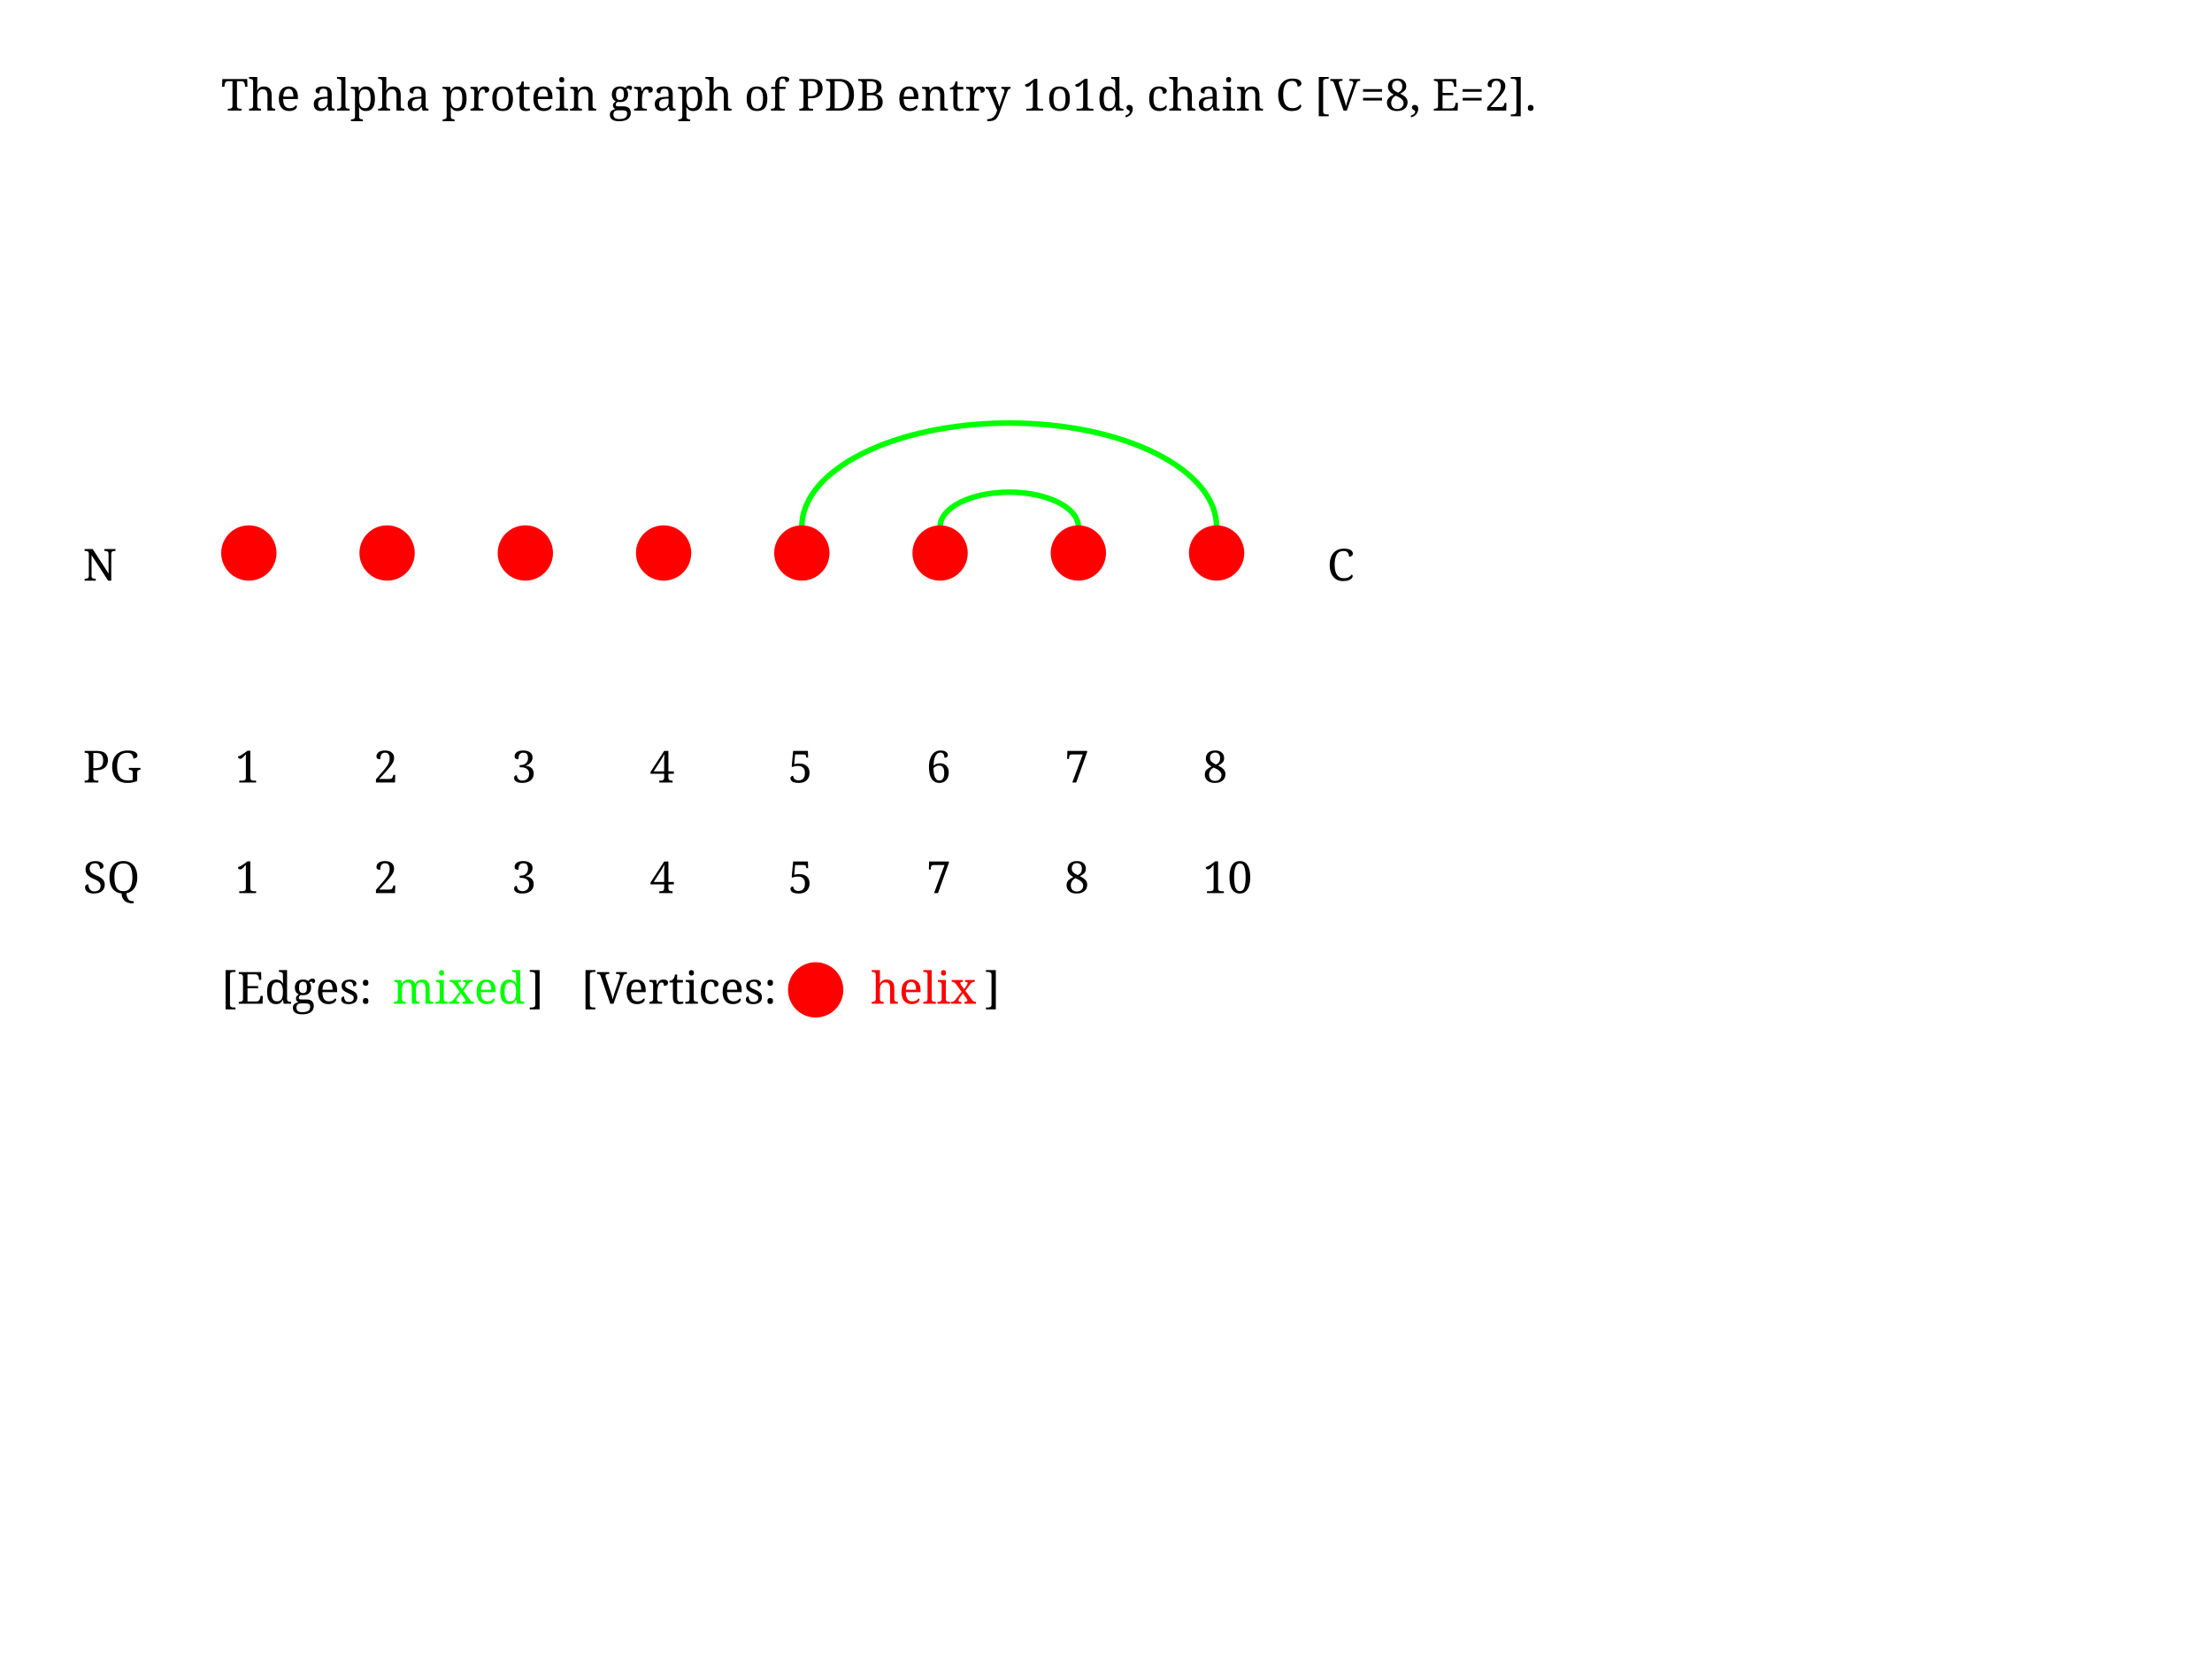
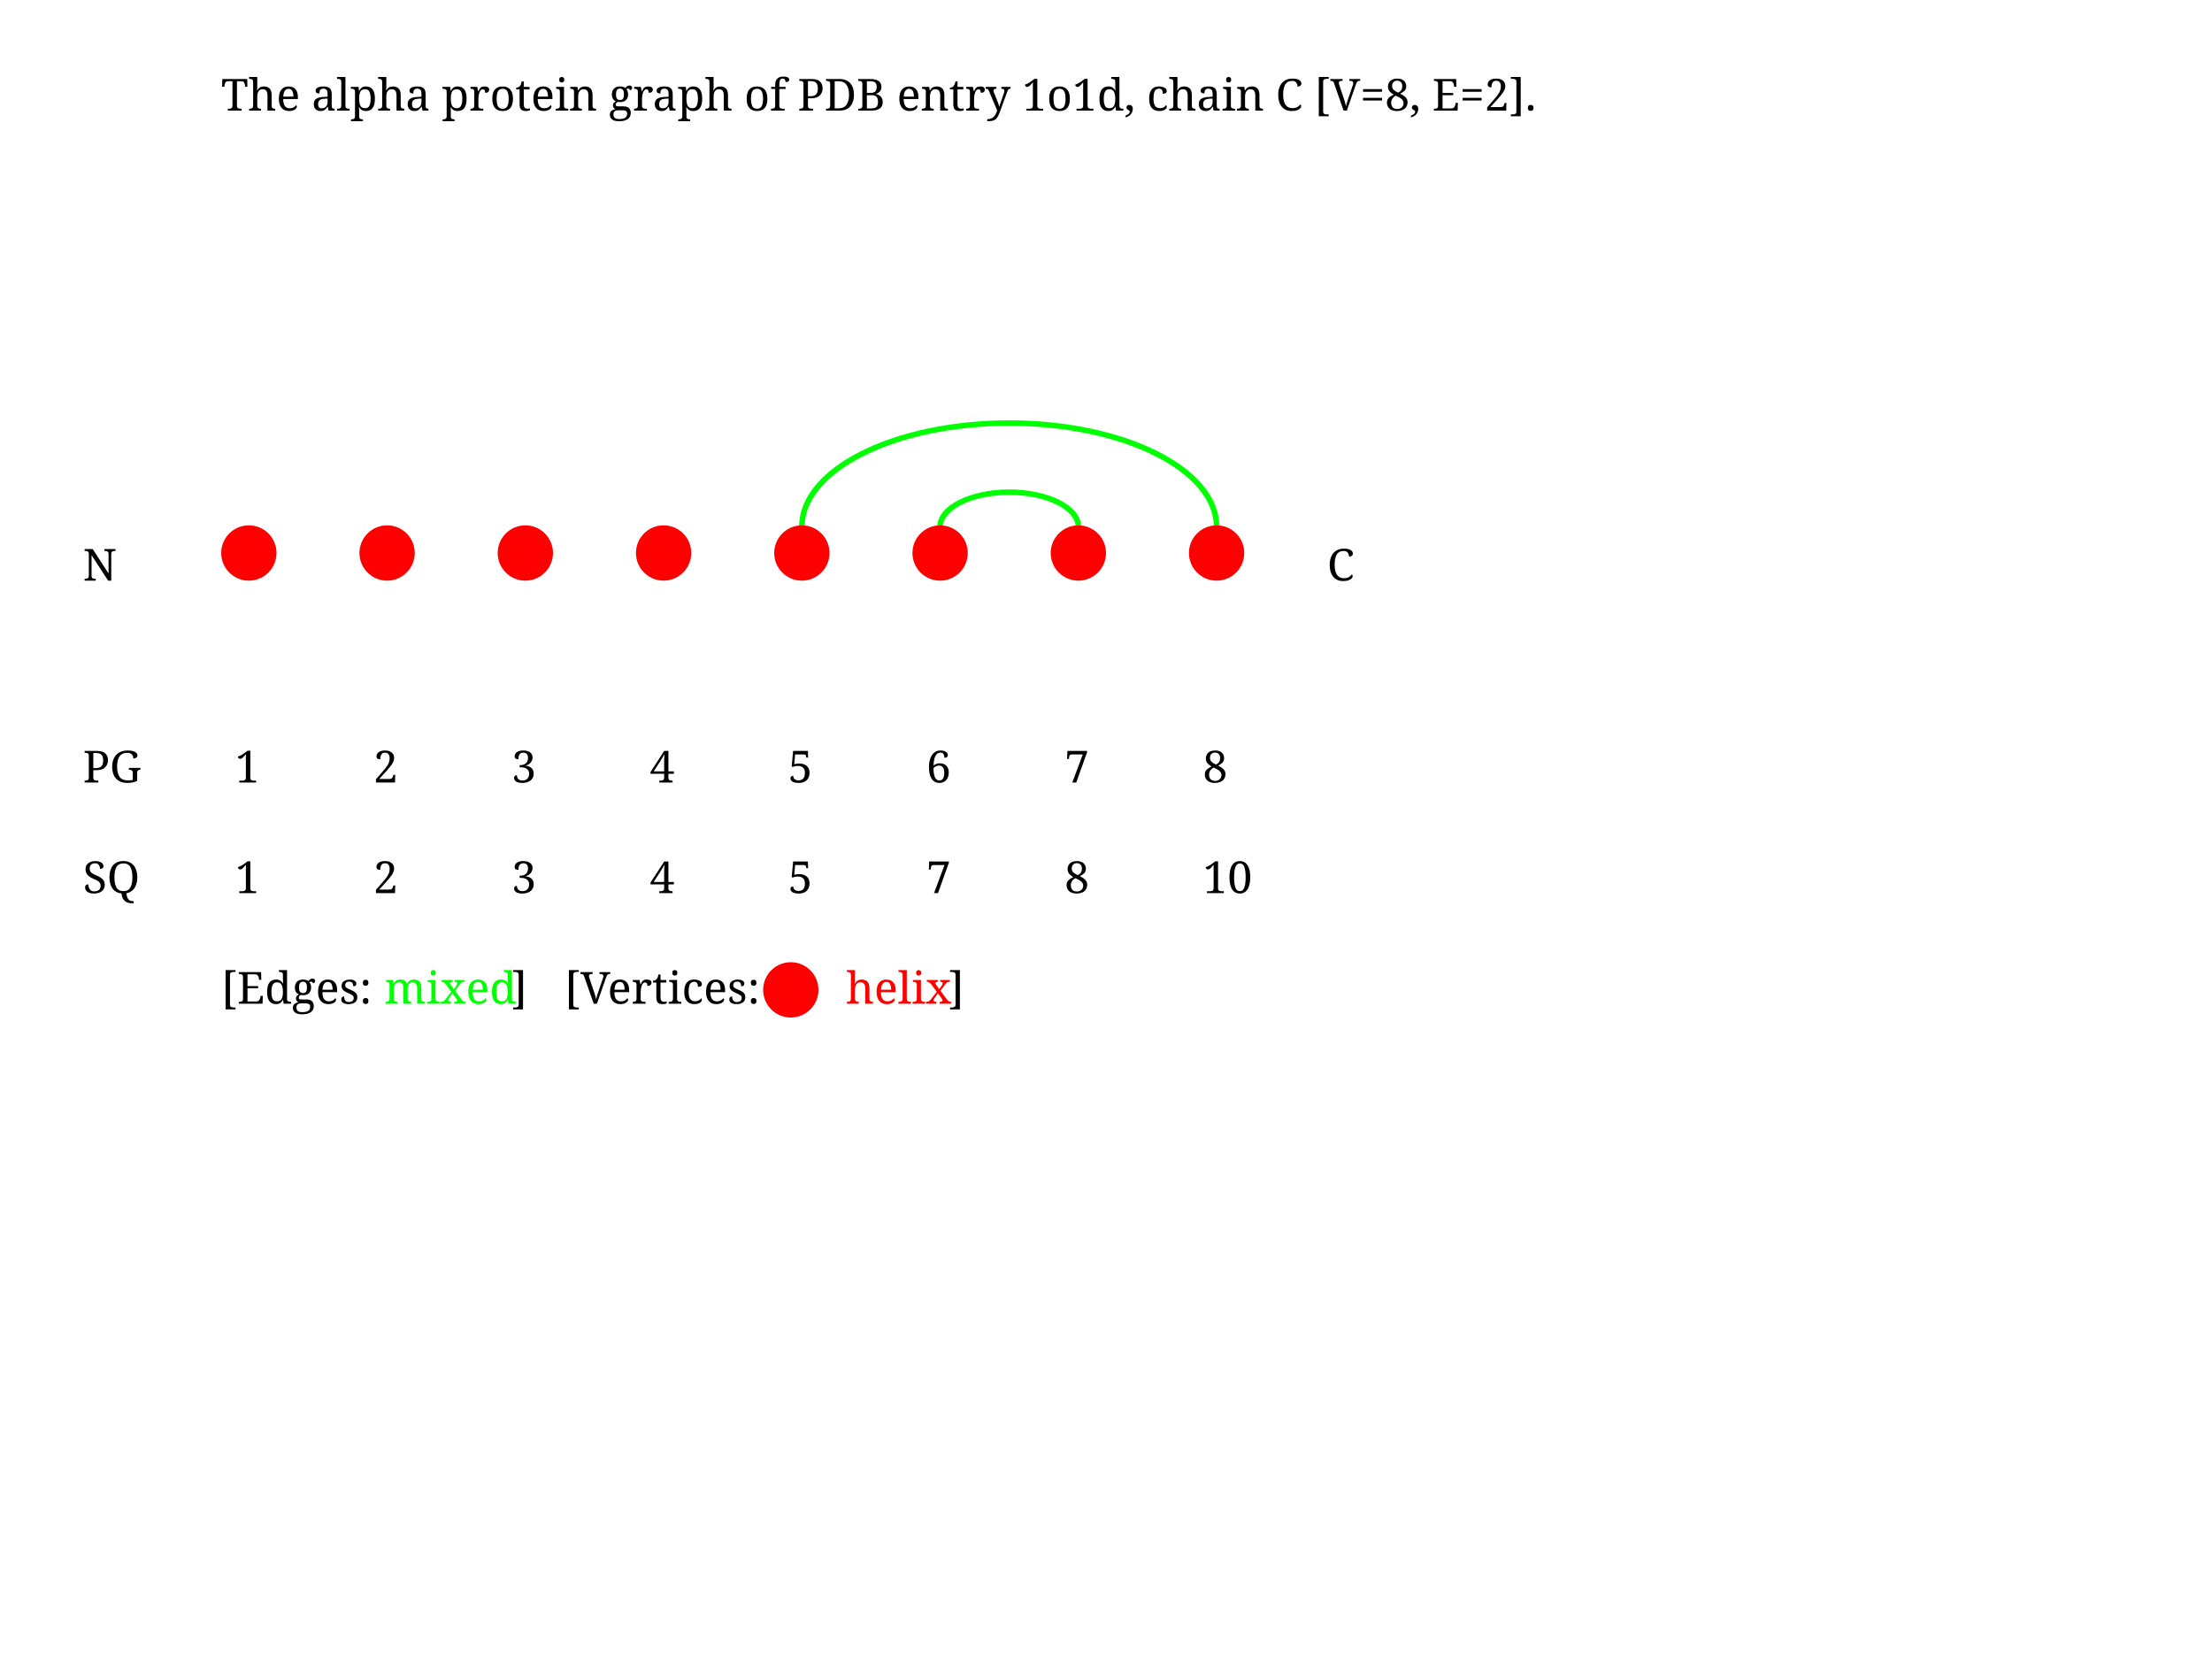
<svg xmlns="http://www.w3.org/2000/svg" fill-opacity="1" color-rendering="auto" color-interpolation="auto" stroke="black" text-rendering="auto" stroke-linecap="square" stroke-miterlimit="10" stroke-opacity="1" shape-rendering="auto" fill="black" stroke-dasharray="none" font-weight="normal" stroke-width="1" font-family="'Dialog'" font-style="normal" stroke-linejoin="miter" font-size="12px" stroke-dashoffset="0" image-rendering="auto">
  <defs id="genericDefs" />
  <g>
    <g fill="white" text-rendering="optimizeLegibility" stroke="white">
      <rect x="0" width="800" height="600" y="0" stroke="none" />
    </g>
    <g font-family="'Serif'" font-size="16px" text-rendering="optimizeLegibility">
      <text x="80" xml:space="preserve" y="40" stroke="none">The alpha protein graph of PDB entry 1o1d, chain C [V=8, E=2].</text>
-       <path fill="lime" stroke-width="2" d="M441 190.5 C441 185.087 438.817 179.924 434.869 175.257 C430.986 170.667 425.387 166.543 418.48 163.089 C404.769 156.234 385.865 152 365 152 C344.135 152 325.231 156.234 311.52 163.089 C304.613 166.543 299.014 170.667 295.131 175.257 C291.183 179.924 289 185.087 289 190.5 L289 191.5 L291 191.5 L291 190.5 C291 185.558 293.014 180.856 296.657 176.549 C300.365 172.167 305.749 168.21 312.414 164.878 C325.848 158.161 344.444 154 365 154 C385.556 154 404.152 158.161 417.586 164.878 C424.251 168.21 429.635 172.167 433.343 176.549 C436.986 180.856 439 185.558 439 190.5 L439 191.5 L441 191.5 L441 190.5 Z" stroke="none" />
-       <path fill="lime" stroke-width="2" d="M391 190.5 C391 188.538 390.216 186.664 388.799 184.988 C387.446 183.389 385.508 181.958 383.125 180.767 C378.462 178.435 372.058 177 365 177 C357.942 177 351.538 178.435 346.875 180.767 C344.492 181.958 342.554 183.389 341.201 184.988 C339.784 186.664 339 188.538 339 190.5 L339 191.5 L341 191.5 L341 190.5 C341 189.01 341.615 187.596 342.728 186.281 C343.905 184.889 345.629 183.626 347.769 182.556 C352.155 180.363 358.251 179 365 179 C371.749 179 377.845 180.363 382.231 182.556 C384.371 183.626 386.095 184.889 387.272 186.281 C388.385 187.596 389 189.01 389 190.5 L389 191.5 L391 191.5 L391 190.5 Z" stroke="none" />
+       <path fill="lime" stroke-width="2" d="M439 190.5 L439 190.5 C439 170.841 406.562 154 365 154 L365 153 L365 154 C323.438 154 291 170.841 291 190.5 L291 191.5 L289 191.5 L289 190.5 C289 168.738 323.719 152 365 152 L365 152 C406.281 152 441 168.738 441 190.5 L441 191.5 L439 191.5 Z" stroke="none" />
+       <path fill="lime" stroke-width="2" d="M389 190.5 L389 190.5 C389 184.648 378.948 179 365 179 L365 178 L365 179 C351.052 179 341 184.648 341 190.5 L341 191.5 L339 191.5 L339 190.5 C339 182.545 351.334 177 365 177 L365 177 C378.666 177 391 182.545 391 190.5 L391 191.5 L389 191.5 Z" stroke="none" />
      <circle fill="red" stroke-width="2" r="10" cx="90" cy="200" stroke="none" />
      <circle fill="red" stroke-width="2" r="10" cx="140" cy="200" stroke="none" />
      <circle fill="red" stroke-width="2" r="10" cx="190" cy="200" stroke="none" />
      <circle fill="red" stroke-width="2" r="10" cx="240" cy="200" stroke="none" />
      <circle fill="red" stroke-width="2" r="10" cx="290" cy="200" stroke="none" />
      <circle fill="red" stroke-width="2" r="10" cx="340" cy="200" stroke="none" />
      <circle fill="red" stroke-width="2" r="10" cx="390" cy="200" stroke="none" />
      <circle fill="red" stroke-width="2" r="10" cx="440" cy="200" stroke="none" />
      <text x="30" xml:space="preserve" stroke-width="2" y="210" stroke="none">N</text>
      <text x="480" xml:space="preserve" stroke-width="2" y="210" stroke="none">C</text>
      <text x="30" xml:space="preserve" stroke-width="2" y="283" stroke="none">PG</text>
      <text x="30" xml:space="preserve" stroke-width="2" y="323" stroke="none">SQ</text>
      <text x="85" xml:space="preserve" stroke-width="2" y="283" stroke="none">1</text>
      <text x="85" xml:space="preserve" stroke-width="2" y="323" stroke="none">1</text>
      <text x="135" xml:space="preserve" stroke-width="2" y="283" stroke="none">2</text>
      <text x="135" xml:space="preserve" stroke-width="2" y="323" stroke="none">2</text>
      <text x="185" xml:space="preserve" stroke-width="2" y="283" stroke="none">3</text>
      <text x="185" xml:space="preserve" stroke-width="2" y="323" stroke="none">3</text>
      <text x="235" xml:space="preserve" stroke-width="2" y="283" stroke="none">4</text>
      <text x="235" xml:space="preserve" stroke-width="2" y="323" stroke="none">4</text>
      <text x="285" xml:space="preserve" stroke-width="2" y="283" stroke="none">5</text>
      <text x="285" xml:space="preserve" stroke-width="2" y="323" stroke="none">5</text>
      <text x="335" xml:space="preserve" stroke-width="2" y="283" stroke="none">6</text>
      <text x="335" xml:space="preserve" stroke-width="2" y="323" stroke="none">7</text>
      <text x="385" xml:space="preserve" stroke-width="2" y="283" stroke="none">7</text>
      <text x="385" xml:space="preserve" stroke-width="2" y="323" stroke="none">8</text>
      <text x="435" xml:space="preserve" stroke-width="2" y="283" stroke="none">8</text>
      <text x="435" xml:space="preserve" stroke-width="2" y="323" stroke="none">10</text>
      <text x="80" xml:space="preserve" stroke-width="2" y="363" stroke="none">[Edges: </text>
-       <text fill="lime" x="142" xml:space="preserve" stroke-width="2" y="363" stroke="none">mixed</text>
-       <text x="191" xml:space="preserve" stroke-width="2" y="363" stroke="none">]</text>
-       <text x="206" xml:space="preserve" stroke-width="2" y="363" stroke="none"> [Vertices: </text>
-       <circle fill="red" stroke-width="2" r="10" cx="295" cy="358" stroke="none" />
-       <text fill="red" x="315" xml:space="preserve" stroke-width="2" y="363" stroke="none">helix</text>
-       <text x="356" xml:space="preserve" stroke-width="2" y="363" stroke="none">]</text>
+       <text fill="lime" x="139" xml:space="preserve" stroke-width="2" y="363" stroke="none">mixed</text>
+       <text x="185" xml:space="preserve" stroke-width="2" y="363" stroke="none">]</text>
+       <text x="200" xml:space="preserve" stroke-width="2" y="363" stroke="none"> [Vertices: </text>
+       <circle fill="red" stroke-width="2" r="10" cx="286" cy="358" stroke="none" />
+       <text fill="red" x="306" xml:space="preserve" stroke-width="2" y="363" stroke="none">helix</text>
+       <text x="343" xml:space="preserve" stroke-width="2" y="363" stroke="none">]</text>
    </g>
  </g>
</svg>
